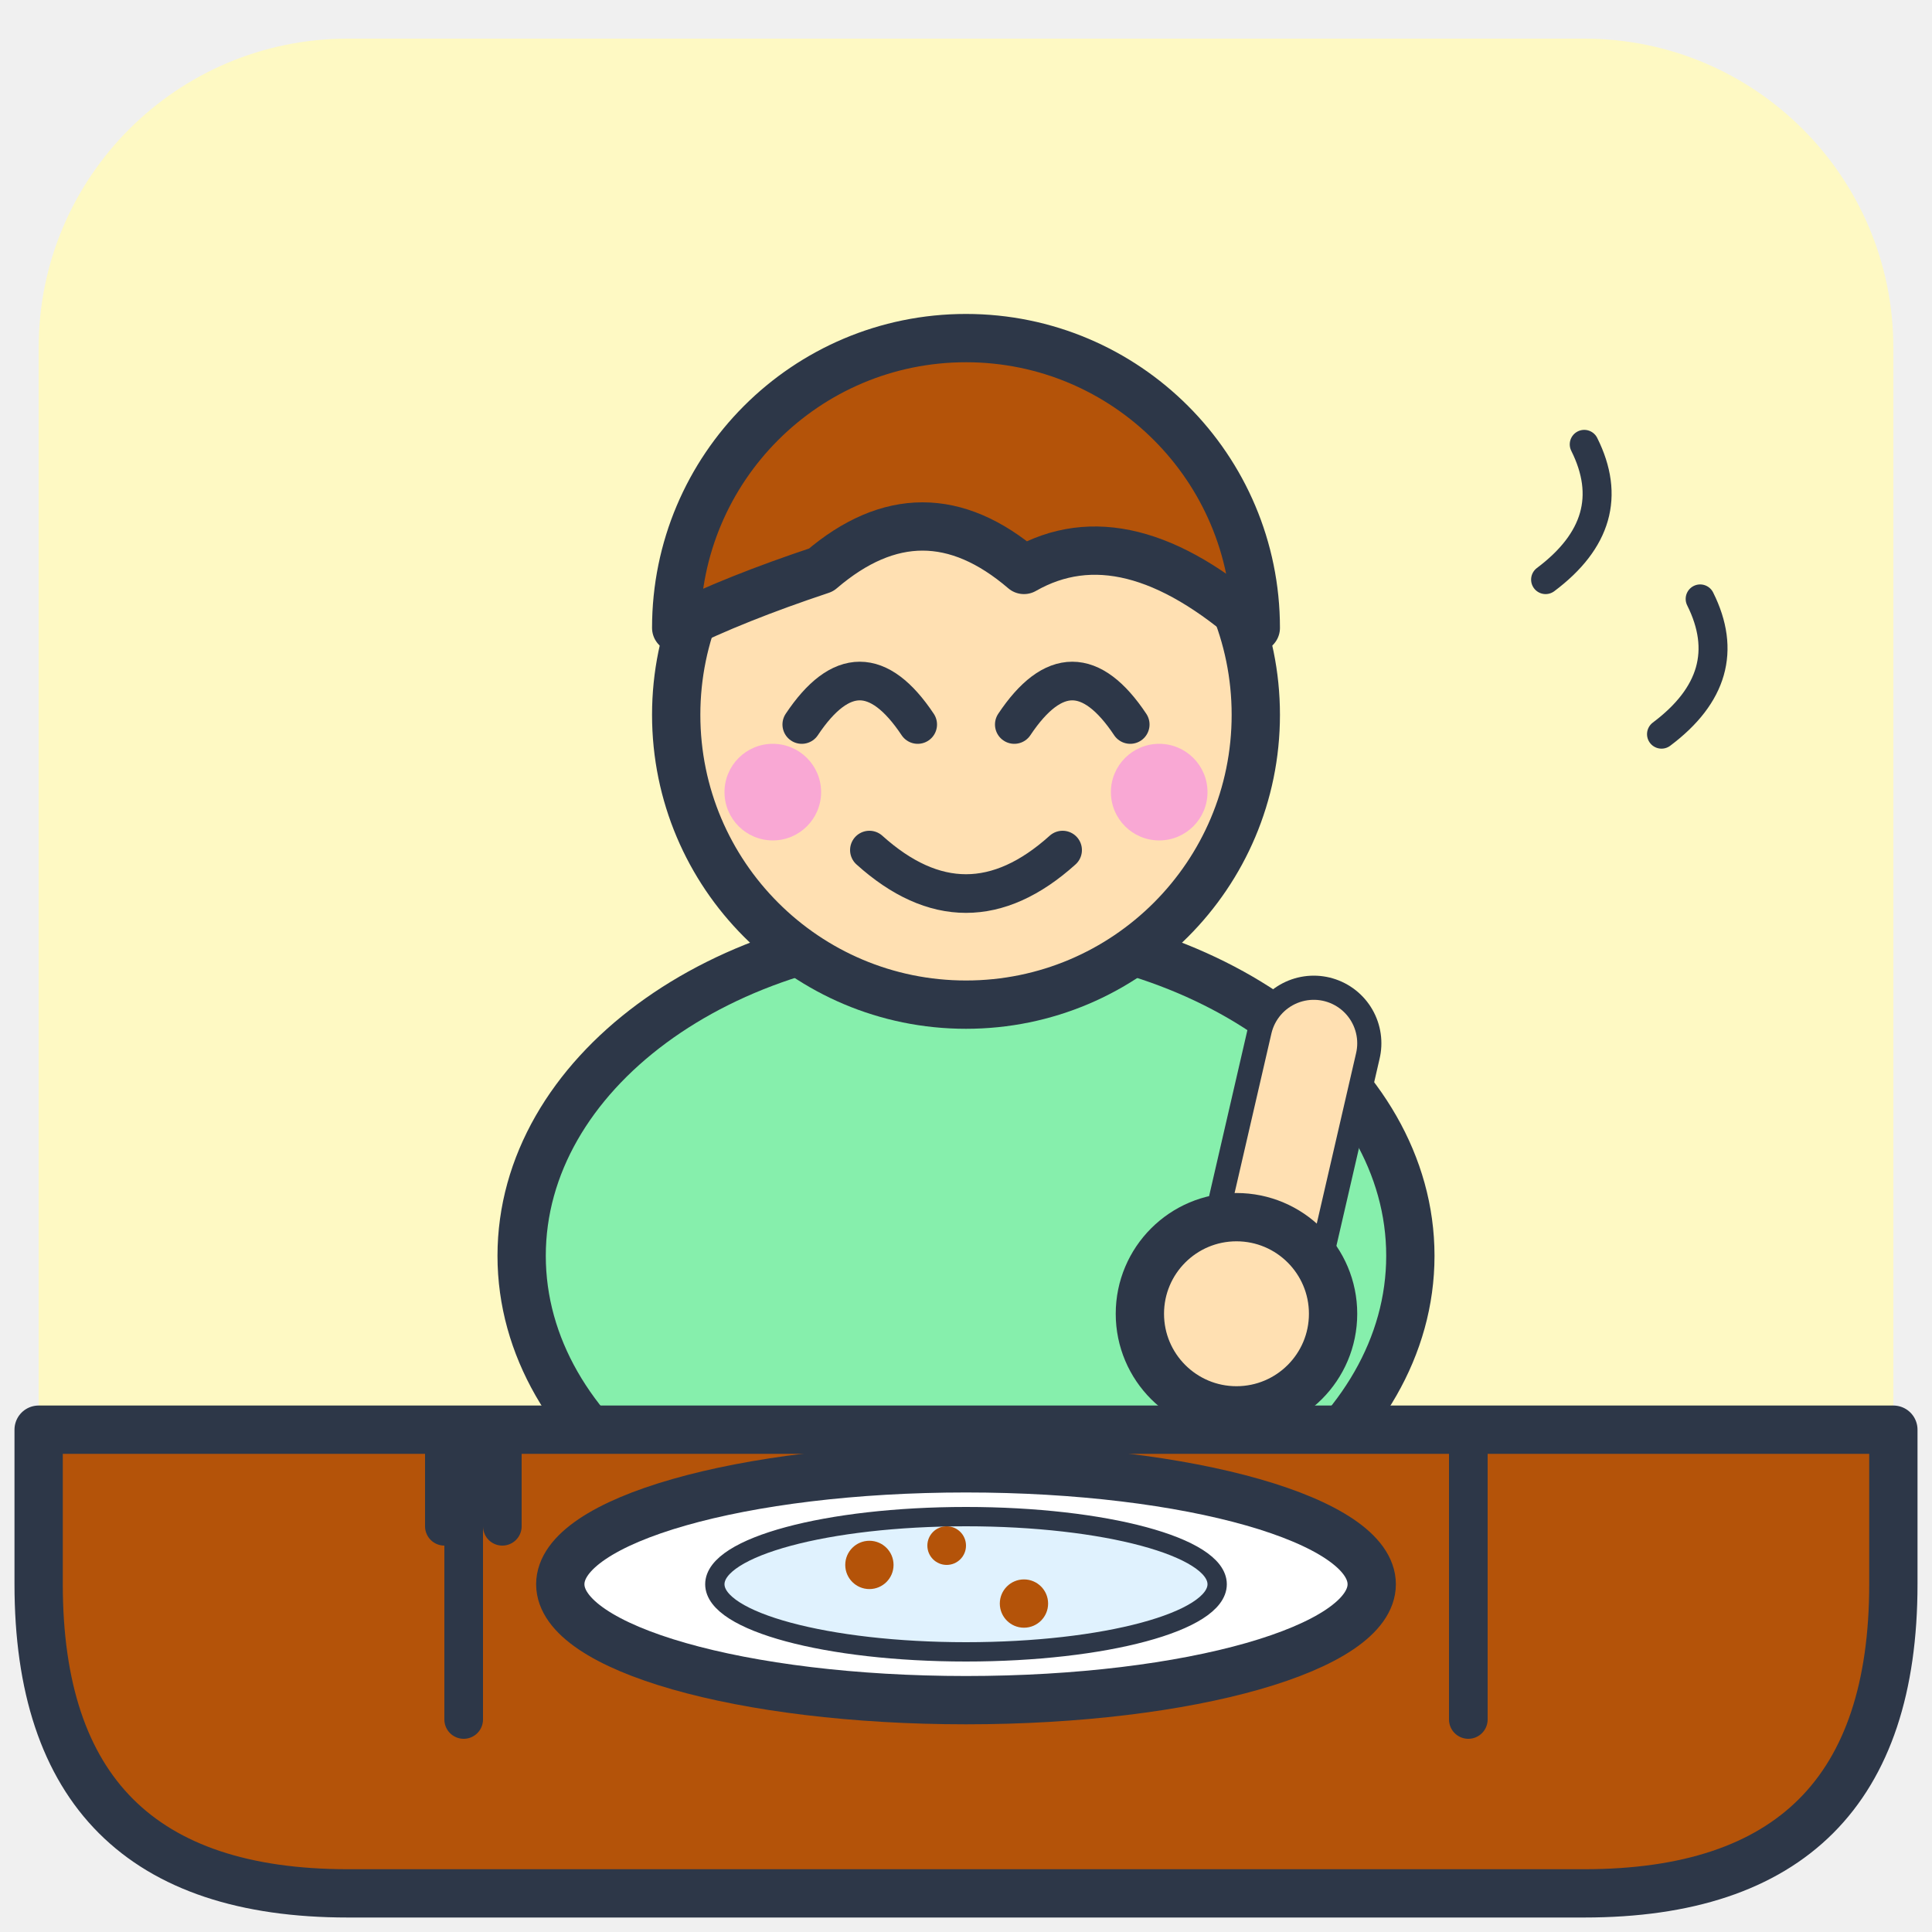
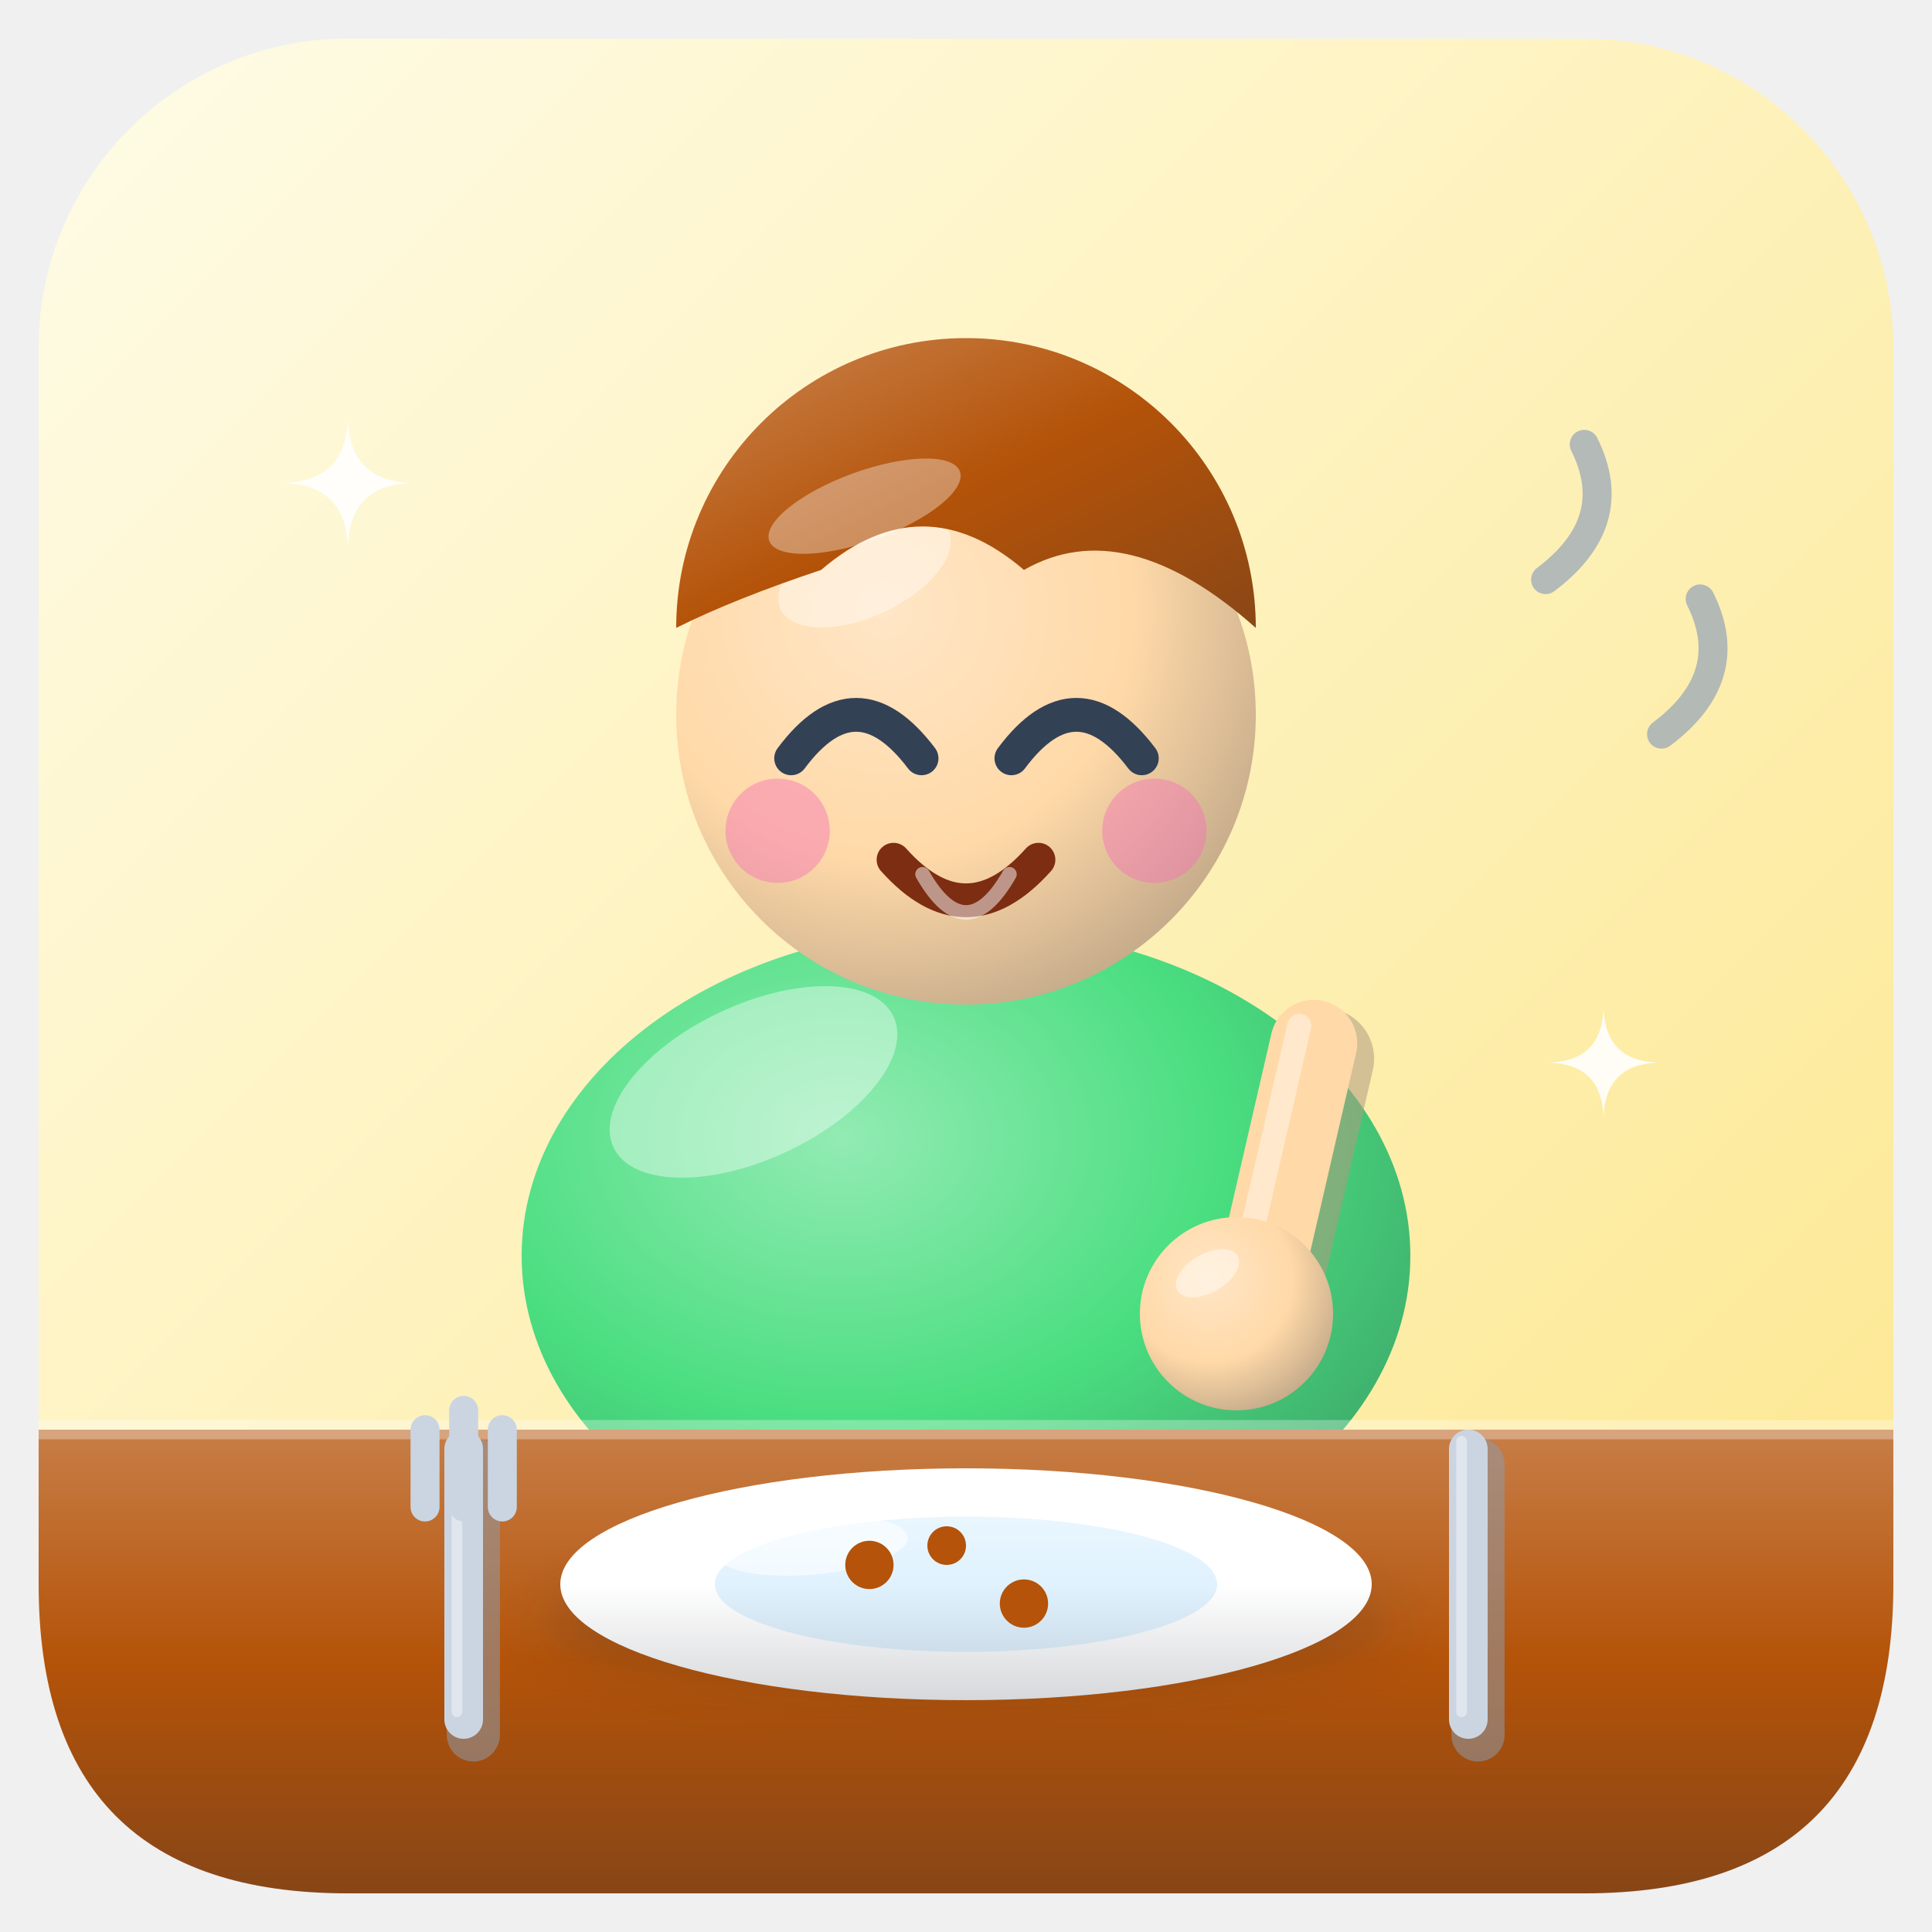
<svg xmlns="http://www.w3.org/2000/svg" viewBox="0 0 200 200" role="img" aria-label="שבע">
-   <rect x="4" y="4" width="192" height="192" rx="32" fill="#FEF9C3" />
-   <g stroke="#2D3748" stroke-width="5" stroke-linejoin="round" stroke-linecap="round">
-     <ellipse cx="100" cy="130" rx="46" ry="34" fill="#86EFAC" />
-     <path d="M136 108 L130 134" fill="none" stroke-width="14" />
-     <path d="M136 108 L130 134" fill="none" stroke="#FFE0B2" stroke-width="9" />
-     <circle cx="128" cy="136" r="10" fill="#FFE0B2" />
-     <circle cx="100" cy="74" r="30" fill="#FFE0B2" />
-     <path d="M70 65 A30 30 0 0 1 130 65 Q116.5 53 106 59 Q95.5 50 85 59 Q76 62 70 65Z" fill="#B45309" />
-     <path d="M83 75 Q89 66 95 75" fill="none" stroke-width="4" />
-     <path d="M105 75 Q111 66 117 75" fill="none" stroke-width="4" />
-     <circle cx="80" cy="82" r="5" fill="#F9A8D4" stroke="none" />
-     <circle cx="120" cy="82" r="5" fill="#F9A8D4" stroke="none" />
-     <path d="M90 88 Q100 97 110 88" fill="none" stroke-width="4" />
-     <path d="M4 148 H196 V164 Q196 196 164 196 H36 Q4 196 4 164Z" fill="#B45309" />
-     <ellipse cx="100" cy="164" rx="42" ry="12" fill="#fff" />
-     <ellipse cx="100" cy="164" rx="26" ry="7" fill="#E0F2FE" stroke-width="2" />
-     <circle cx="90" cy="162" r="2.5" fill="#B45309" stroke="none" />
-     <circle cx="106" cy="166" r="2.5" fill="#B45309" stroke="none" />
-     <circle cx="98" cy="160" r="2" fill="#B45309" stroke="none" />
-     <path d="M48 150 V178 M46 150 v8 M52 150 v8 M152 150 V178" fill="none" stroke-width="4" />
-     <path d="M160 60 Q168 54 164 46 M172 76 Q180 70 176 62" fill="none" stroke-width="3" />
-   </g>
+   <defs>
+     <linearGradient id="hungry-full-opposite-g0" x1="0" y1="0" x2="1" y2="1">
+       <stop offset="0" stop-color="#FEFCE8" />
+       <stop offset="1" stop-color="#FDE68A" />
+     </linearGradient>
+     <radialGradient id="hungry-full-opposite-g1" cx="0.36" cy="0.32" r="0.78">
+       <stop offset="0" stop-color="#92ebb3" />
+       <stop offset=".55" stop-color="#4ADE80" />
+       <stop offset="1" stop-color="#3da86a" />
+     </radialGradient>
+     <radialGradient id="hungry-full-opposite-g2" cx="0.36" cy="0.32" r="0.78">
+       <stop offset="0" stop-color="#ffe6c6" />
+       <stop offset=".55" stop-color="#FFD9A8" />
+       <stop offset="1" stop-color="#bca486" />
+     </radialGradient>
+     <linearGradient id="hungry-full-opposite-g3" x1="0" y1="0" x2="1" y2="1">
+       <stop offset="0" stop-color="#cb8753" />
+       <stop offset=".5" stop-color="#B45309" />
+       <stop offset="1" stop-color="#8a4716" />
+     </linearGradient>
+     <linearGradient id="hungry-full-opposite-g4" x1="0" y1="0" x2="0" y2="1">
+       <stop offset="0" stop-color="#c77e47" />
+       <stop offset=".5" stop-color="#B45309" />
+       <stop offset="1" stop-color="#874617" />
+     </linearGradient>
+     <linearGradient id="hungry-full-opposite-g5" x1="0" y1="0" x2="0" y2="1">
+       <stop offset="0" stop-color="#ffffff" />
+       <stop offset=".5" stop-color="#FFFFFF" />
+       <stop offset="1" stop-color="#d7d8db" />
+     </linearGradient>
+     <linearGradient id="hungry-full-opposite-g6" x1="0" y1="0" x2="0" y2="1">
+       <stop offset="0" stop-color="#e9f6fe" />
+       <stop offset=".5" stop-color="#E0F2FE" />
+       <stop offset="1" stop-color="#cddeea" />
+     </linearGradient>
+     <filter id="hungry-full-opposite-blur" x="-30%" y="-60%" width="160%" height="220%">
+       <feGaussianBlur stdDeviation="3" />
+     </filter>
+   </defs>
+   <rect x="4" y="4" width="192" height="192" rx="32" fill="url(#hungry-full-opposite-g0)" />
+   <ellipse cx="100" cy="130" rx="46" ry="34" fill="url(#hungry-full-opposite-g1)" />
+   <ellipse cx="78" cy="112" rx="16" ry="8" fill="#fff" opacity="0.4" transform="rotate(-25 78 112)" />
+   <path d="M136 108 L130 134" fill="none" stroke="#b19b80" stroke-width="10.5" stroke-linecap="round" stroke-linejoin="round" opacity=".55" transform="translate(1 1.6)" />
+   <path d="M136 108 L130 134" fill="none" stroke="#FFD9A8" stroke-width="9" stroke-linecap="round" stroke-linejoin="round" />
+   <path d="M136 108 L130 134" fill="none" stroke="#fff" stroke-width="2.5" stroke-linecap="round" stroke-linejoin="round" opacity="0.4" transform="translate(-1.5 -1.8)" />
+   <circle cx="128" cy="136" r="10" fill="url(#hungry-full-opposite-g2)" />
+   <ellipse cx="125" cy="131.8" rx="3.6" ry="2" fill="#fff" opacity="0.45" transform="rotate(-30 125 131.8)" />
+   <circle cx="100" cy="74" r="30" fill="url(#hungry-full-opposite-g2)" />
+   <ellipse cx="89.5" cy="59" rx="9.6" ry="4.8" fill="#fff" opacity="0.4" transform="rotate(-25 89.5 59)" />
+   <path d="M70 65 A30 30 0 0 1 130 65 Q116.5 53 106 59 Q95.5 50 85 59 Q76 62 70 65Z" fill="url(#hungry-full-opposite-g3)" />
+   <ellipse cx="89.5" cy="52.4" rx="10.5" ry="3.6" fill="#fff" opacity="0.35" transform="rotate(-20 89.5 52.4)" />
+   <path d="M81.9 78.5 Q88.6 69.5 95.4 78.5" fill="none" stroke="#334155" stroke-width="3.5" stroke-linecap="round" stroke-linejoin="round" />
+   <path d="M104.7 78.5 Q111.4 69.5 118.2 78.5" fill="none" stroke="#334155" stroke-width="3.5" stroke-linecap="round" stroke-linejoin="round" />
+   <circle cx="80.5" cy="86" r="5.4" fill="#F472B6" opacity=".45" />
+   <circle cx="119.5" cy="86" r="5.4" fill="#F472B6" opacity=".45" />
+   <path d="M92.5 89 Q100 97.4 107.5 89" fill="none" stroke="#7C2D12" stroke-width="3.5" stroke-linecap="round" stroke-linejoin="round" />
+   <path d="M95.5 90.5 Q100 98.4 104.5 90.5" fill="none" stroke="#fff" stroke-width="1.5" stroke-linecap="round" stroke-linejoin="round" opacity="0.5" />
+   <path d="M4 148 H196 V164 Q196 196 164 196 H36 Q4 196 4 164Z" fill="url(#hungry-full-opposite-g4)" />
+   <path d="M4 148 H196" stroke="#fff" stroke-width="2" opacity=".3" />
+   <ellipse cx="100" cy="168" rx="44" ry="6" fill="#1E293B" opacity="0.22" filter="url(#hungry-full-opposite-blur)" />
+   <ellipse cx="100" cy="164" rx="42" ry="12" fill="url(#hungry-full-opposite-g5)" />
+   <ellipse cx="100" cy="164" rx="26" ry="7" fill="url(#hungry-full-opposite-g6)" />
+   <ellipse cx="84" cy="160" rx="10" ry="3" fill="#fff" opacity="0.6" transform="rotate(-5 84 160)" />
+   <path d="M48 150 V178" fill="none" stroke="#8f99a6" stroke-width="5.5" stroke-linecap="round" stroke-linejoin="round" opacity=".55" transform="translate(1 1.6)" />
+   <path d="M48 150 V178" fill="none" stroke="#CBD5E1" stroke-width="4" stroke-linecap="round" stroke-linejoin="round" />
+   <path d="M48 150 V178" fill="none" stroke="#fff" stroke-width="1.1" stroke-linecap="round" stroke-linejoin="round" opacity="0.4" transform="translate(-0.7 -0.8)" />
+   <path d="M152 150 V178" fill="none" stroke="#8f99a6" stroke-width="5.5" stroke-linecap="round" stroke-linejoin="round" opacity=".55" transform="translate(1 1.6)" />
+   <path d="M152 150 V178" fill="none" stroke="#CBD5E1" stroke-width="4" stroke-linecap="round" stroke-linejoin="round" />
+   <path d="M152 150 V178" fill="none" stroke="#fff" stroke-width="1.1" stroke-linecap="round" stroke-linejoin="round" opacity="0.4" transform="translate(-0.7 -0.8)" />
+   <path d="M44 148 v8 M48 146 v10 M52 148 v8" fill="none" stroke="#CBD5E1" stroke-width="3" stroke-linecap="round" stroke-linejoin="round" />
+   <circle cx="90" cy="162" r="2.5" fill="#B45309" />
+   <circle cx="106" cy="166" r="2.5" fill="#B45309" />
+   <circle cx="98" cy="160" r="2" fill="#B45309" />
+   <path d="M160 60 Q168 54 164 46 M172 76 Q180 70 176 62" fill="none" stroke="#94A3B8" stroke-width="3" stroke-linecap="round" stroke-linejoin="round" opacity="0.7" />
+   <path d="M36 43 Q36 50 43 50 Q36 50 36 57 Q36 50 29 50 Q36 50 36 43Z" fill="#fff" opacity="0.9" />
+   <path d="M166 104 Q166 110 172 110 Q166 110 166 116 Q166 110 160 110 Q166 110 166 104Z" fill="#fff" opacity="0.9" />
</svg>
